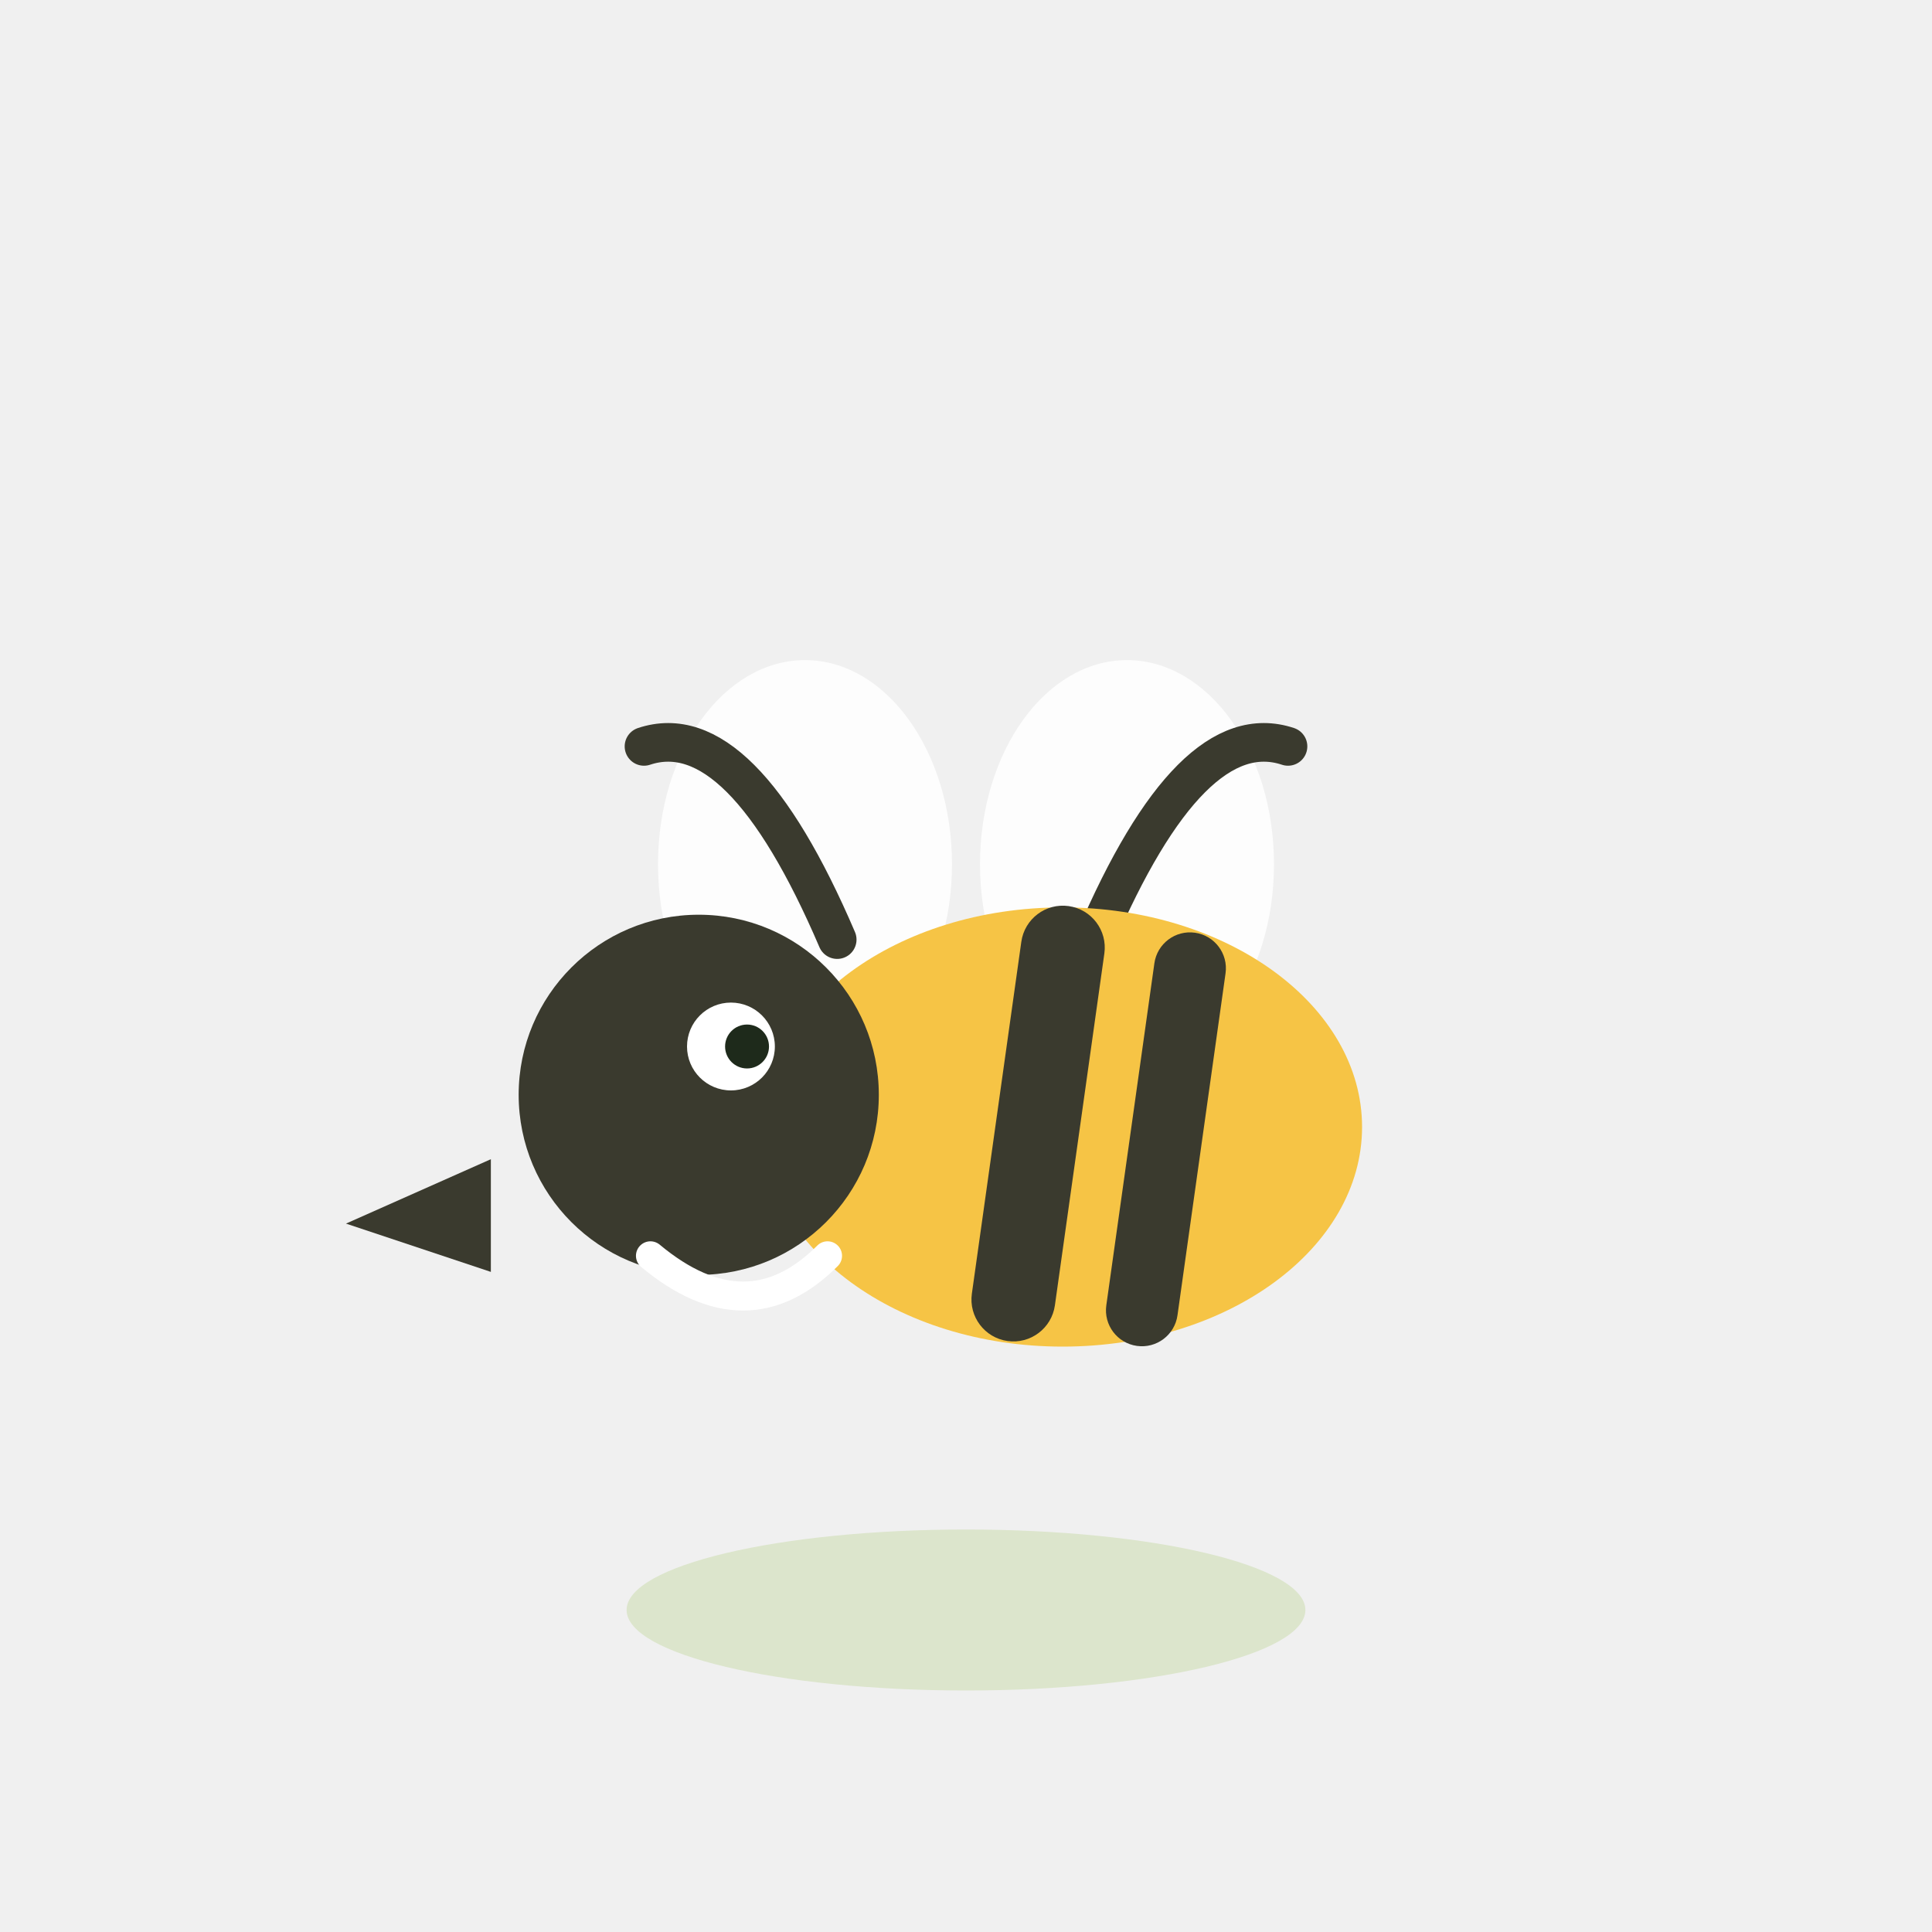
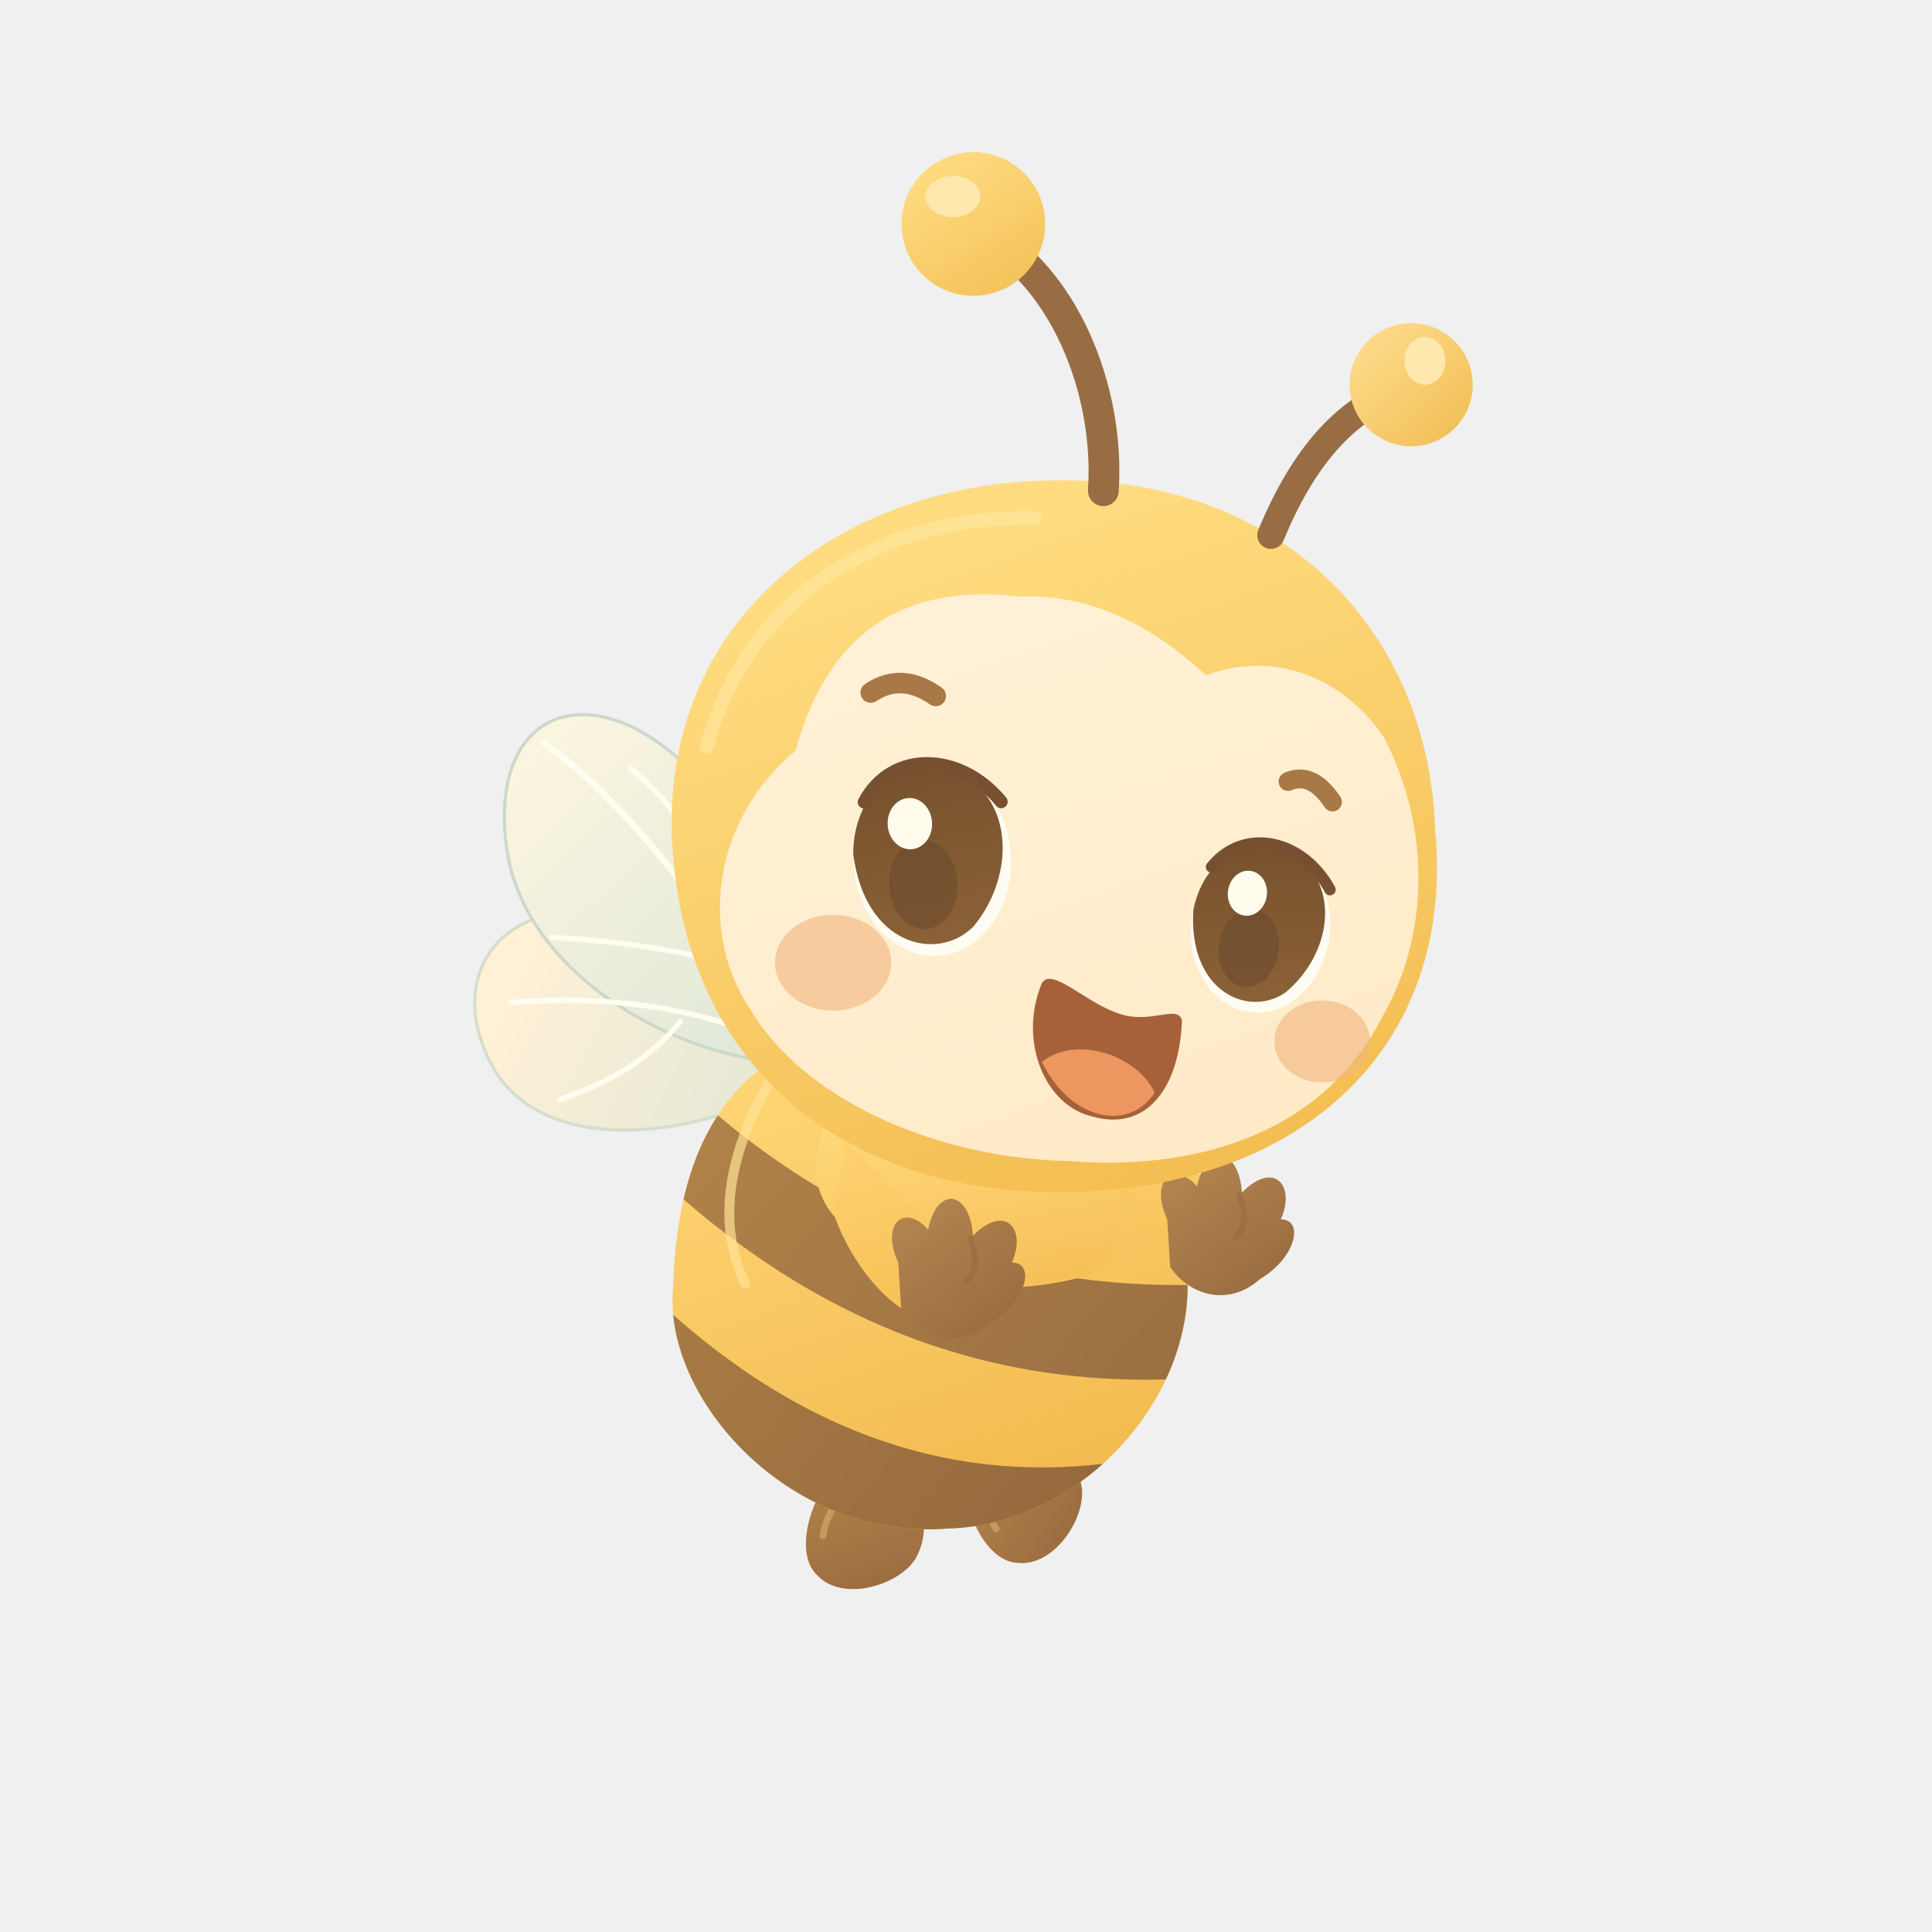
- <svg xmlns="http://www.w3.org/2000/svg" viewBox="0 0 120 120" role="img" aria-label="小蜜蜂 幼年">
-   <ellipse cx="60" cy="100" rx="21.08" ry="5" fill="#DCE5CC" />
-   <ellipse cx="50" cy="53.68" rx="9.13" ry="12.68" fill="#FFFFFF" opacity="0.85" />
-   <ellipse cx="70" cy="53.68" rx="9.13" ry="12.68" fill="#FFFFFF" opacity="0.85" />
-   <path d="M52 58.36 Q46 44.36 40 46.36" stroke="#3A3A2E" stroke-width="2.4" fill="none" stroke-linecap="round" />
-   <path d="M68 58.36 Q74 44.36 80 46.36" stroke="#3A3A2E" stroke-width="2.4" fill="none" stroke-linecap="round" />
-   <ellipse cx="66" cy="70" rx="18.6" ry="13.64" fill="#F6C445" />
-   <rect x="61.86" y="56.36" width="5.208" height="27.28" rx="2.604" fill="#3A3A2E" transform="rotate(8 66 70)" />
-   <rect x="70.23" y="56.906" width="4.464" height="25.916" rx="2.232" fill="#3A3A2E" transform="rotate(8 66 70)" />
-   <circle cx="43.4" cy="68" r="11.185" fill="#3A3A2E" />
-   <circle cx="45.4" cy="65" r="2.728" fill="#FFFFFF" />
-   <circle cx="46.4" cy="65" r="1.364" fill="#1E2A1B" />
-   <path d="M30.488 72 L21.488 76 L30.488 79 Z" fill="#3A3A2E" />
-   <path d="M40.4 78 Q46.4 83 51.4 78" stroke="#FFFFFF" stroke-width="1.8" fill="none" stroke-linecap="round" />
+ <svg xmlns="http://www.w3.org/2000/svg" width="512" height="512" viewBox="0 0 512 512">
+   <defs>
+     <linearGradient id="paint-1" gradientUnits="userSpaceOnUse" x1="-146" y1="-64" x2="-25" y2="14">
+       <stop offset="0" stop-color="#FFF1D6" />
+       <stop offset="1" stop-color="#E4E8D6" />
+     </linearGradient>
+     <linearGradient id="paint-2" gradientUnits="userSpaceOnUse" x1="-122" y1="-164" x2="0" y2="0">
+       <stop offset="0" stop-color="#FBF5DF" />
+       <stop offset="1" stop-color="#DCE6D8" />
+     </linearGradient>
+     <linearGradient id="paint-3" gradientUnits="userSpaceOnUse" x1="-146" y1="-64" x2="-25" y2="14">
+       <stop offset="0" stop-color="#FFF1D6" />
+       <stop offset="1" stop-color="#E4E8D6" />
+     </linearGradient>
+     <linearGradient id="paint-4" gradientUnits="userSpaceOnUse" x1="-122" y1="-164" x2="0" y2="0">
+       <stop offset="0" stop-color="#FBF5DF" />
+       <stop offset="1" stop-color="#DCE6D8" />
+     </linearGradient>
+     <linearGradient id="paint-5" gradientUnits="userSpaceOnUse" x1="-10" y1="-17" x2="20" y2="20">
+       <stop offset="0" stop-color="#B28248" />
+       <stop offset="1" stop-color="#996A3F" />
+     </linearGradient>
+     <linearGradient id="paint-6" gradientUnits="userSpaceOnUse" x1="-10" y1="-17" x2="20" y2="20">
+       <stop offset="0" stop-color="#B28248" />
+       <stop offset="1" stop-color="#996A3F" />
+     </linearGradient>
+     <linearGradient id="paint-7" gradientUnits="userSpaceOnUse" x1="-55" y1="-75" x2="60" y2="88">
+       <stop offset="0" stop-color="#FFD677" />
+       <stop offset="1" stop-color="#F0B648" />
+     </linearGradient>
+     <clipPath id="clip-8">
+       <path d="M-62 -65 C-22 -97 50 -72 68 -34 C88 10 61 72 18 84 C-28 100 -74 60 -78 22 C-83 -10 -82 -42 -62 -65Z" />
+     </clipPath>
+     <linearGradient id="paint-9" gradientUnits="userSpaceOnUse" x1="-90" y1="-50" x2="80" y2="40">
+       <stop offset="0" stop-color="#B2844A" />
+       <stop offset="1" stop-color="#986D40" />
+     </linearGradient>
+     <linearGradient id="paint-10" gradientUnits="userSpaceOnUse" x1="-95" y1="20" x2="70" y2="90">
+       <stop offset="0" stop-color="#AA7D45" />
+       <stop offset="1" stop-color="#93673D" />
+     </linearGradient>
+     <linearGradient id="paint-11" gradientUnits="userSpaceOnUse" x1="0" y1="-70" x2="30" y2="-10">
+       <stop offset="0" stop-color="#FFDA7C" />
+       <stop offset="1" stop-color="#F7C15A" />
+     </linearGradient>
+     <linearGradient id="paint-12" gradientUnits="userSpaceOnUse" x1="0" y1="-20" x2="21" y2="50">
+       <stop offset="0" stop-color="#FFD374" />
+       <stop offset="1" stop-color="#F5BF51" />
+     </linearGradient>
+     <linearGradient id="paint-13" gradientUnits="userSpaceOnUse" x1="-15" y1="-20" x2="15" y2="20">
+       <stop offset="0" stop-color="#B38550" />
+       <stop offset="1" stop-color="#9A6D40" />
+     </linearGradient>
+     <linearGradient id="paint-14" gradientUnits="userSpaceOnUse" x1="0" y1="-20" x2="13" y2="45">
+       <stop offset="0" stop-color="#FFD374" />
+       <stop offset="1" stop-color="#F5BF51" />
+     </linearGradient>
+     <linearGradient id="paint-15" gradientUnits="userSpaceOnUse" x1="-15" y1="-20" x2="15" y2="20">
+       <stop offset="0" stop-color="#B38550" />
+       <stop offset="1" stop-color="#9A6D40" />
+     </linearGradient>
+     <linearGradient id="paint-16" gradientUnits="userSpaceOnUse" x1="0" y1="-100" x2="65" y2="90">
+       <stop offset="0" stop-color="#FFDC80" />
+       <stop offset="1" stop-color="#F3BD51" />
+     </linearGradient>
+     <linearGradient id="paint-17" gradientUnits="userSpaceOnUse" x1="0" y1="-100" x2="65" y2="90">
+       <stop offset="0" stop-color="#FFF2D9" />
+       <stop offset="1" stop-color="#FFEAC6" />
+     </linearGradient>
+     <linearGradient id="paint-18" gradientUnits="userSpaceOnUse" x1="0" y1="-27" x2="9" y2="25">
+       <stop offset="0" stop-color="#77522D" />
+       <stop offset="1" stop-color="#8C6238" />
+     </linearGradient>
+     <linearGradient id="paint-19" gradientUnits="userSpaceOnUse" x1="0" y1="-27" x2="9" y2="25">
+       <stop offset="0" stop-color="#77522D" />
+       <stop offset="1" stop-color="#8C6238" />
+     </linearGradient>
+     <linearGradient id="paint-20" gradientUnits="userSpaceOnUse" x1="-50" y1="-98" x2="-20" y2="-53">
+       <stop offset="0" stop-color="#FFDC83" />
+       <stop offset="1" stop-color="#F2BE52" />
+     </linearGradient>
+     <linearGradient id="paint-21" gradientUnits="userSpaceOnUse" x1="22" y1="-64" x2="55" y2="-29">
+       <stop offset="0" stop-color="#FFE196" />
+       <stop offset="1" stop-color="#F2BF56" />
+     </linearGradient>
+     <linearGradient id="paint-22" gradientUnits="userSpaceOnUse" x1="0" y1="-29" x2="12" y2="38">
+       <stop offset="0" stop-color="#FFE19A" />
+       <stop offset="1" stop-color="#EDB044" />
+     </linearGradient>
+   </defs>
+   <g id="actor" transform="translate(30.72 30.72) rotate(0) scale(0.88 0.88)">
+     <g id="actor0--wings" transform="translate(215 285) rotate(0) scale(1 1)">
+       <g id="actor0--wings0--wing-left" transform="translate(0 0) rotate(-6) scale(0.63 0.65)">
+         <path id="actor0--wings0--wing-left0--lower-wing" d="M0 0 C-57 30 -136 32 -159 -11 C-187 -69 -127 -105 -77 -64 C-40 -35 -15 -7 0 0Z" fill="url(#paint-1)" stroke="#D5DECC" stroke-width="1.5" stroke-linecap="round" stroke-linejoin="round" />
+         <path id="actor0--wings0--wing-left1--upper-wing" d="M0 0 C-57 1 -142 -49 -143 -116 C-144 -182 -90 -191 -49 -138 C-17 -98 4 -32 0 0Z" fill="url(#paint-2)" stroke="#CCD8CB" stroke-width="1.5" stroke-linecap="round" stroke-linejoin="round" />
+         <path d="M-3 -4 C-41 -49 -71 -119 -120 -161" fill="none" stroke="#FFFDF0" stroke-width="3" stroke-linecap="round" stroke-linejoin="round" />
+         <path d="M-35 -47 Q-74 -63 -126 -71 M-57 -84 Q-46 -112 -80 -145 M-5 0 Q-65 -41 -149 -43 M-69 -26 Q-92 -4 -130 4" fill="none" stroke="#FFFDF0" stroke-width="2.5" stroke-linecap="round" stroke-linejoin="round" />
+       </g>
+       <g id="actor0--wings1--wing-right" transform="translate(0 0) rotate(8) scale(-0.5 0.57)">
+         <path id="actor0--wings1--wing-right0--lower-wing" d="M0 0 C-57 30 -136 32 -159 -11 C-187 -69 -127 -105 -77 -64 C-40 -35 -15 -7 0 0Z" fill="url(#paint-3)" stroke="#D5DECC" stroke-width="1.5" stroke-linecap="round" stroke-linejoin="round" />
+         <path id="actor0--wings1--wing-right1--upper-wing" d="M0 0 C-57 1 -142 -49 -143 -116 C-144 -182 -90 -191 -49 -138 C-17 -98 4 -32 0 0Z" fill="url(#paint-4)" stroke="#CCD8CB" stroke-width="1.5" stroke-linecap="round" stroke-linejoin="round" />
+         <path d="M-3 -4 C-41 -49 -71 -119 -120 -161" fill="none" stroke="#FFFDF0" stroke-width="3" stroke-linecap="round" stroke-linejoin="round" />
+         <path d="M-35 -47 Q-74 -63 -126 -71 M-57 -84 Q-46 -112 -80 -145 M-5 0 Q-65 -41 -149 -43 M-69 -26 Q-92 -4 -130 4" fill="none" stroke="#FFFDF0" stroke-width="2.5" stroke-linecap="round" stroke-linejoin="round" />
+       </g>
+     </g>
+     <g id="actor1--foot-0" transform="translate(225 424) rotate(20) scale(0.84 0.84)">
+       <path d="M-14 -17 C-21 -7 -21 18 -9 23 C3 29 20 16 22 5 C24 -9 14 -20 2 -21Z" fill="url(#paint-5)" />
+       <path d="M-9 -12 Q-14 0 -12 9" fill="none" stroke="#C69961" stroke-width="2.4" stroke-linecap="round" stroke-linejoin="round" />
+     </g>
+     <g id="actor2--foot-1" transform="translate(272 415) rotate(-20) scale(0.84 0.84)">
+       <path d="M-14 -17 C-21 -7 -21 18 -9 23 C3 29 20 16 22 5 C24 -9 14 -20 2 -21Z" fill="url(#paint-6)" />
+       <path d="M-9 -12 Q-14 0 -12 9" fill="none" stroke="#C69961" stroke-width="2.4" stroke-linecap="round" stroke-linejoin="round" />
+     </g>
+     <g id="actor3--body" transform="translate(248 351) rotate(12) scale(1 0.86)">
+       <path id="actor3--body0--abdomen" d="M-62 -65 C-22 -97 50 -72 68 -34 C88 10 61 72 18 84 C-28 100 -74 60 -78 22 C-83 -10 -82 -42 -62 -65Z" fill="url(#paint-7)" />
+       <g id="actor3--body1--stripes" transform="translate(0 0) rotate(0) scale(1 1)" clip-path="url(#clip-8)">
+         <path d="M-105 -62 Q-12 15 93 -23 L91 11 Q-5 48 -97 -21Z" fill="url(#paint-9)" />
+         <path d="M-99 14 Q-9 88 76 43 L63 74 Q-24 116 -84 55Z" fill="url(#paint-10)" />
+       </g>
+       <path opacity="0.7" d="M-62 -58 Q-75 -12 -57 15" fill="none" stroke="#FFE395" stroke-width="3" stroke-linecap="round" stroke-linejoin="round" />
+       <path d="M-40 -61 Q0 -80 43 -50 Q59 -27 42 -12 Q2 11 -33 -13 Q-51 -26 -40 -61Z" fill="url(#paint-11)" />
+     </g>
+     <g id="actor4--arm-left" transform="translate(229 318) rotate(0) scale(1 1)">
+       <path d="M-9 -9 C-0.65 -2 7.54 12 21 16 Q38 29 27 42 C11.76 53 -7.33 30 -13 12 Z" fill="url(#paint-12)" />
+       <g id="actor4--arm-left1--palm" transform="translate(21 30) rotate(0) scale(0.9 0.9)">
+         <path d="M-16 -3 C-22 -16 -14 -23 -6 -14 C-3 -29 8 -27 9 -12 C20 -23 27 -14 22 -3 C30 -3 27 10 15 17 C5 26 -8 23 -15 13Z" fill="url(#paint-13)" />
+         <path opacity="0.55" d="M8 -11 Q12 -2 7 3" fill="none" stroke="#956A3F" stroke-width="2" stroke-linecap="round" stroke-linejoin="round" />
+       </g>
+     </g>
+     <g id="actor5--arm-right" transform="translate(318 310) rotate(0) scale(1 1)">
+       <path d="M-9 -9 C-3.45 -3 1.62 7 13 11 Q30 24 19 37 C7.28 48 -9.49 28 -13 12 Z" fill="url(#paint-14)" />
+       <g id="actor5--arm-right1--palm" transform="translate(13 25) rotate(0) scale(0.9 0.9)">
+         <path d="M-16 -3 C-22 -16 -14 -23 -6 -14 C-3 -29 8 -27 9 -12 C20 -23 27 -14 22 -3 C30 -3 27 10 15 17 C5 26 -8 23 -15 13Z" fill="url(#paint-15)" />
+         <path opacity="0.55" d="M8 -11 Q12 -2 7 3" fill="none" stroke="#956A3F" stroke-width="2" stroke-linecap="round" stroke-linejoin="round" />
+       </g>
+     </g>
+     <g id="actor6--head" transform="translate(285 220) rotate(0) scale(1.03 1.03)">
+       <path id="actor6--head0--head-shell" d="M-114 0 C-118 -67 -64 -106 -4 -107 C62 -109 107 -65 109 -5 C115 58 71 99 4 101 C-63 103 -110 65 -114 0Z" fill="url(#paint-16)" />
+       <path opacity="0.7" d="M-104 -29 C-91 -77 -48 -97 -8 -96" fill="none" stroke="#FFE59D" stroke-width="4" stroke-linecap="round" stroke-linejoin="round" />
+       <path id="actor6--head2--face-mask" d="M-78 -28 C-68 -64 -45 -77 -12 -73 C6 -74 25 -66 42 -50 C60 -57 81 -51 94 -32 C108 -5 107 26 94 49 C77 83 41 95 2 92 C-39 91 -76 73 -91 48 C-106 26 -103 -7 -78 -28Z" fill="url(#paint-17)" />
+       <path opacity="0.61" d="M -84 34 C -84 26.268 -76.389 20 -67 20 C -57.611 20 -50 26.268 -50 34 C -50 41.732 -57.611 48 -67 48 C -76.389 48 -84 41.732 -84 34 Z" fill="#F1B67E" />
+       <path opacity="0.61" d="M 62 57 C 62 50.373 68.268 45 76 45 C 83.732 45 90 50.373 90 57 C 90 63.627 83.732 69 76 69 C 68.268 69 62 63.627 62 57 Z" fill="#F1B67E" />
+       <g id="actor6--head5--eyes" transform="translate(0 0) rotate(0) scale(1 1)">
+         <g id="actor6--head5--eyes0--eye-left" transform="translate(-38 4) rotate(-3) scale(1 1)">
+           <path d="M -23 0 C -23 -15.464 -12.703 -28 0 -28 C 12.703 -28 23 -15.464 23 0 C 23 15.464 12.703 28 0 28 C -12.703 28 -23 15.464 -23 0 Z" fill="#FFFDF3" />
+           <path d="M-23 -3 C-22 -23 -4 -34 11 -24 C25 -14 23 7 11 20 C0 30 -21 24 -23 -3Z" fill="url(#paint-18)" />
+           <path opacity="0.52" d="M -13 7 C -13 -0.18 -8.523 -6 -3 -6 C 2.523 -6 7 -0.18 7 7 C 7 14.18 2.523 20 -3 20 C -8.523 20 -13 14.18 -13 7 Z" fill="#65472D" />
+           <path d="M -12.5 -11 C -12.5 -15.142 -9.59 -18.5 -6 -18.5 C -2.41 -18.5 0.5 -15.142 0.5 -11 C 0.5 -6.858 -2.41 -3.5 -6 -3.5 C -9.59 -3.5 -12.5 -6.858 -12.5 -11 Z" fill="#FFFCED" />
+           <path d="M-19 -18 C-10 -33 10 -31 21 -16" fill="none" stroke="#775032" stroke-width="3.8" stroke-linecap="round" stroke-linejoin="round" />
+         </g>
+         <g id="actor6--head5--eyes1--eye-right" transform="translate(58 24) rotate(8) scale(0.88 0.88)">
+           <path d="M -23 0 C -23 -15.464 -12.703 -28 0 -28 C 12.703 -28 23 -15.464 23 0 C 23 15.464 12.703 28 0 28 C -12.703 28 -23 15.464 -23 0 Z" fill="#FFFDF3" />
+           <path d="M-23 -3 C-22 -23 -4 -34 11 -24 C25 -14 23 7 11 20 C0 30 -21 24 -23 -3Z" fill="url(#paint-19)" />
+           <path opacity="0.52" d="M -13 7 C -13 -0.18 -8.523 -6 -3 -6 C 2.523 -6 7 -0.18 7 7 C 7 14.18 2.523 20 -3 20 C -8.523 20 -13 14.18 -13 7 Z" fill="#65472D" />
+           <path d="M -12.5 -11 C -12.5 -15.142 -9.59 -18.5 -6 -18.5 C -2.41 -18.5 0.5 -15.142 0.5 -11 C 0.5 -6.858 -2.41 -3.5 -6 -3.5 C -9.59 -3.5 -12.5 -6.858 -12.5 -11 Z" fill="#FFFCED" />
+           <path d="M-19 -18 C-10 -33 10 -31 21 -16" fill="none" stroke="#775032" stroke-width="3.8" stroke-linecap="round" stroke-linejoin="round" />
+         </g>
+       </g>
+       <path d="M-56 -45 Q-47 -51 -37 -44" fill="none" stroke="#A87946" stroke-width="6" stroke-linecap="round" stroke-linejoin="round" />
+       <path d="M66 -19 Q73 -22 79 -13" fill="none" stroke="#A87946" stroke-width="5.5" stroke-linecap="round" stroke-linejoin="round" />
+       <path id="actor6--head8--mouth" d="M-6 40 C-3 35 7 46 17 49 C26 52 34 46 35 51 C34 73 23 83 9 79 C-5 76 -13 57 -6 40Z" fill="#A76139" />
+       <path d="M-6 63 C4 55 22 61 27 72 C20 83 3 81 -6 63Z" fill="#ED9660" />
+       <g id="actor6--head10--antenna-left" transform="translate(12 -104) rotate(0) scale(1 1)">
+         <path d="M0 0 C2 -30 -12 -63 -35 -75" fill="none" stroke="#986D43" stroke-width="9" stroke-linecap="round" stroke-linejoin="round" />
+         <path d="M -59 -78 C -59 -89.598 -49.598 -99 -38 -99 C -26.402 -99 -17 -89.598 -17 -78 C -17 -66.402 -26.402 -57 -38 -57 C -49.598 -57 -59 -66.402 -59 -78 Z" fill="url(#paint-20)" />
+         <path d="M -52 -86 C -52 -89.314 -48.418 -92 -44 -92 C -39.582 -92 -36 -89.314 -36 -86 C -36 -82.686 -39.582 -80 -44 -80 C -48.418 -80 -52 -82.686 -52 -86 Z" fill="#FFE8AD" />
+       </g>
+       <g id="actor6--head11--antenna-right" transform="translate(61 -91) rotate(0) scale(1 1)">
+         <path d="M0 0 Q14 -34 37 -42" fill="none" stroke="#986D43" stroke-width="8" stroke-linecap="round" stroke-linejoin="round" />
+         <path d="M 23 -44 C 23 -53.941 31.059 -62 41 -62 C 50.941 -62 59 -53.941 59 -44 C 59 -34.059 50.941 -26 41 -26 C 31.059 -26 23 -34.059 23 -44 Z" fill="url(#paint-21)" />
+         <path d="M 39 -51 C 39 -54.866 41.686 -58 45 -58 C 48.314 -58 51 -54.866 51 -51 C 51 -47.134 48.314 -44 45 -44 C 41.686 -44 39 -47.134 39 -51 Z" fill="#FFE8AD" />
+       </g>
+     </g>
+     <g id="actor7--nectar" opacity="0" transform="translate(318 359) rotate(0) scale(0.68 0.68)">
+       <path d="M0 -29 C-8 -17 -26 0 -25 15 C-24 31 -12 38 0 37 C17 37 29 25 27 10 C25 -5 9 -21 0 -29Z" fill="url(#paint-22)" />
+       <path d="M-6 -9 C-12 0 -18 7 -15 16 C-12 21 -7 17 -7 12 C-7 5 -3 -1 -6 -9Z" fill="#FFF0BF" />
+     </g>
+   </g>
</svg>
